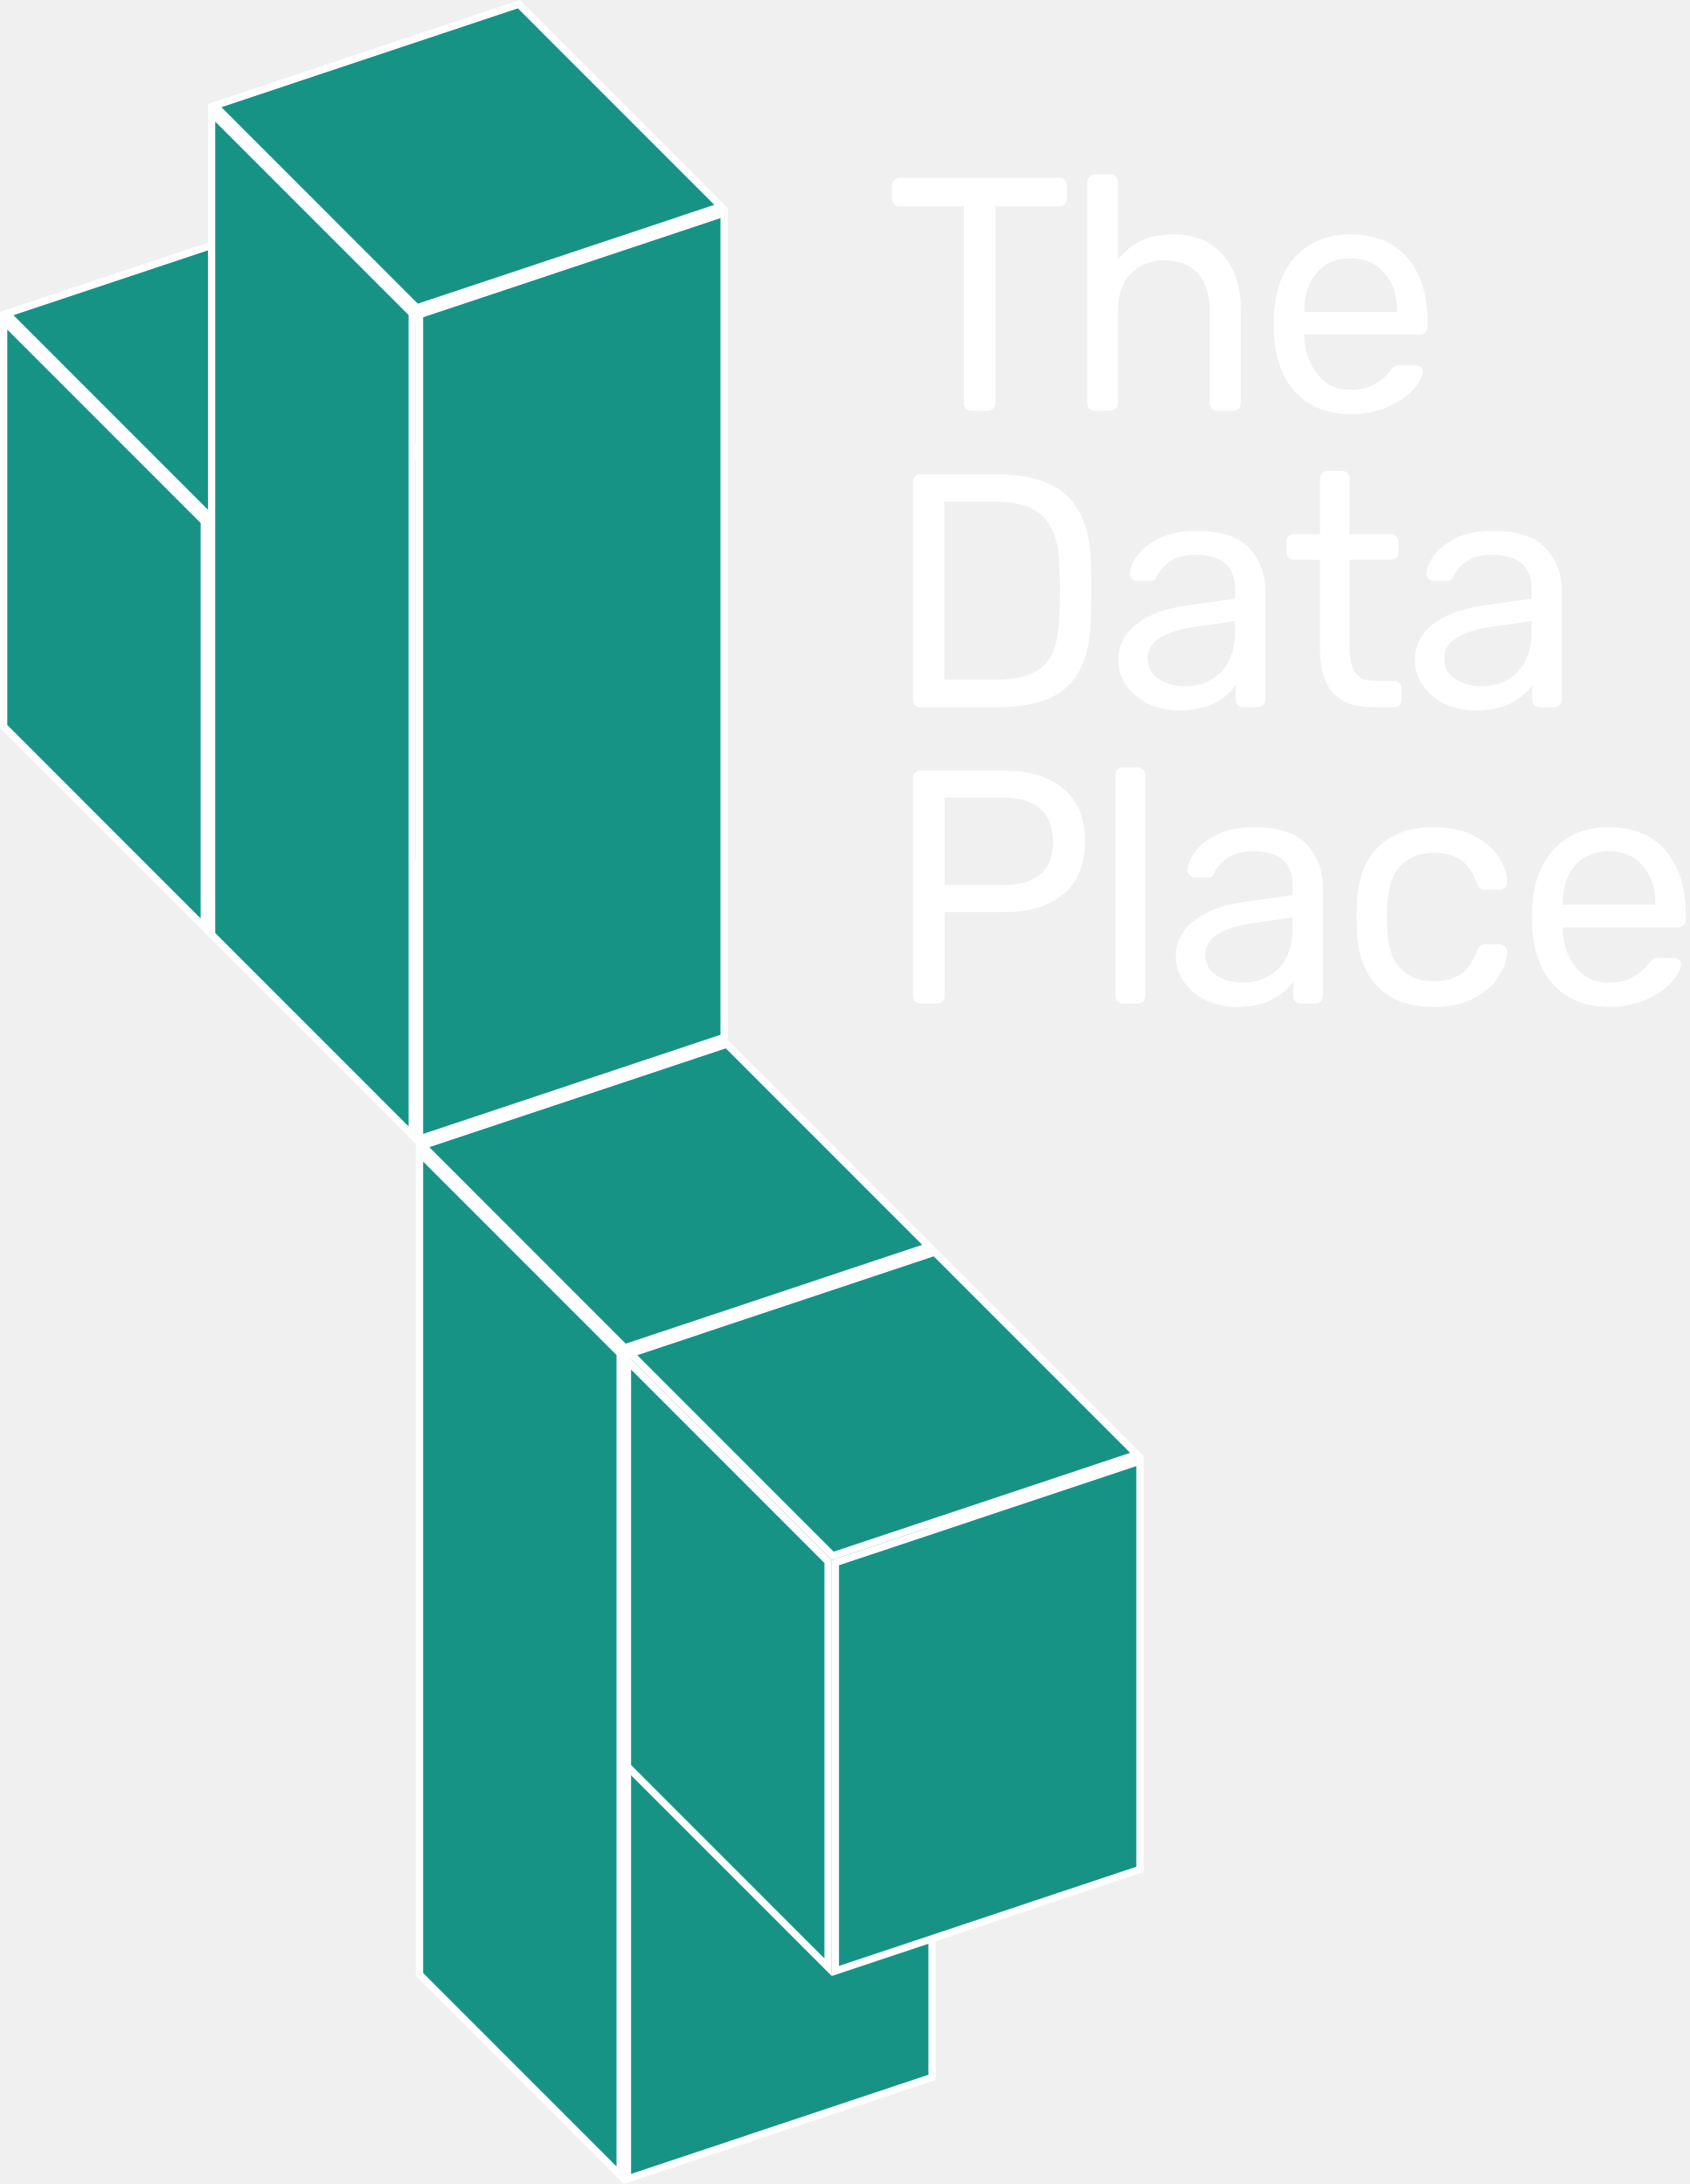
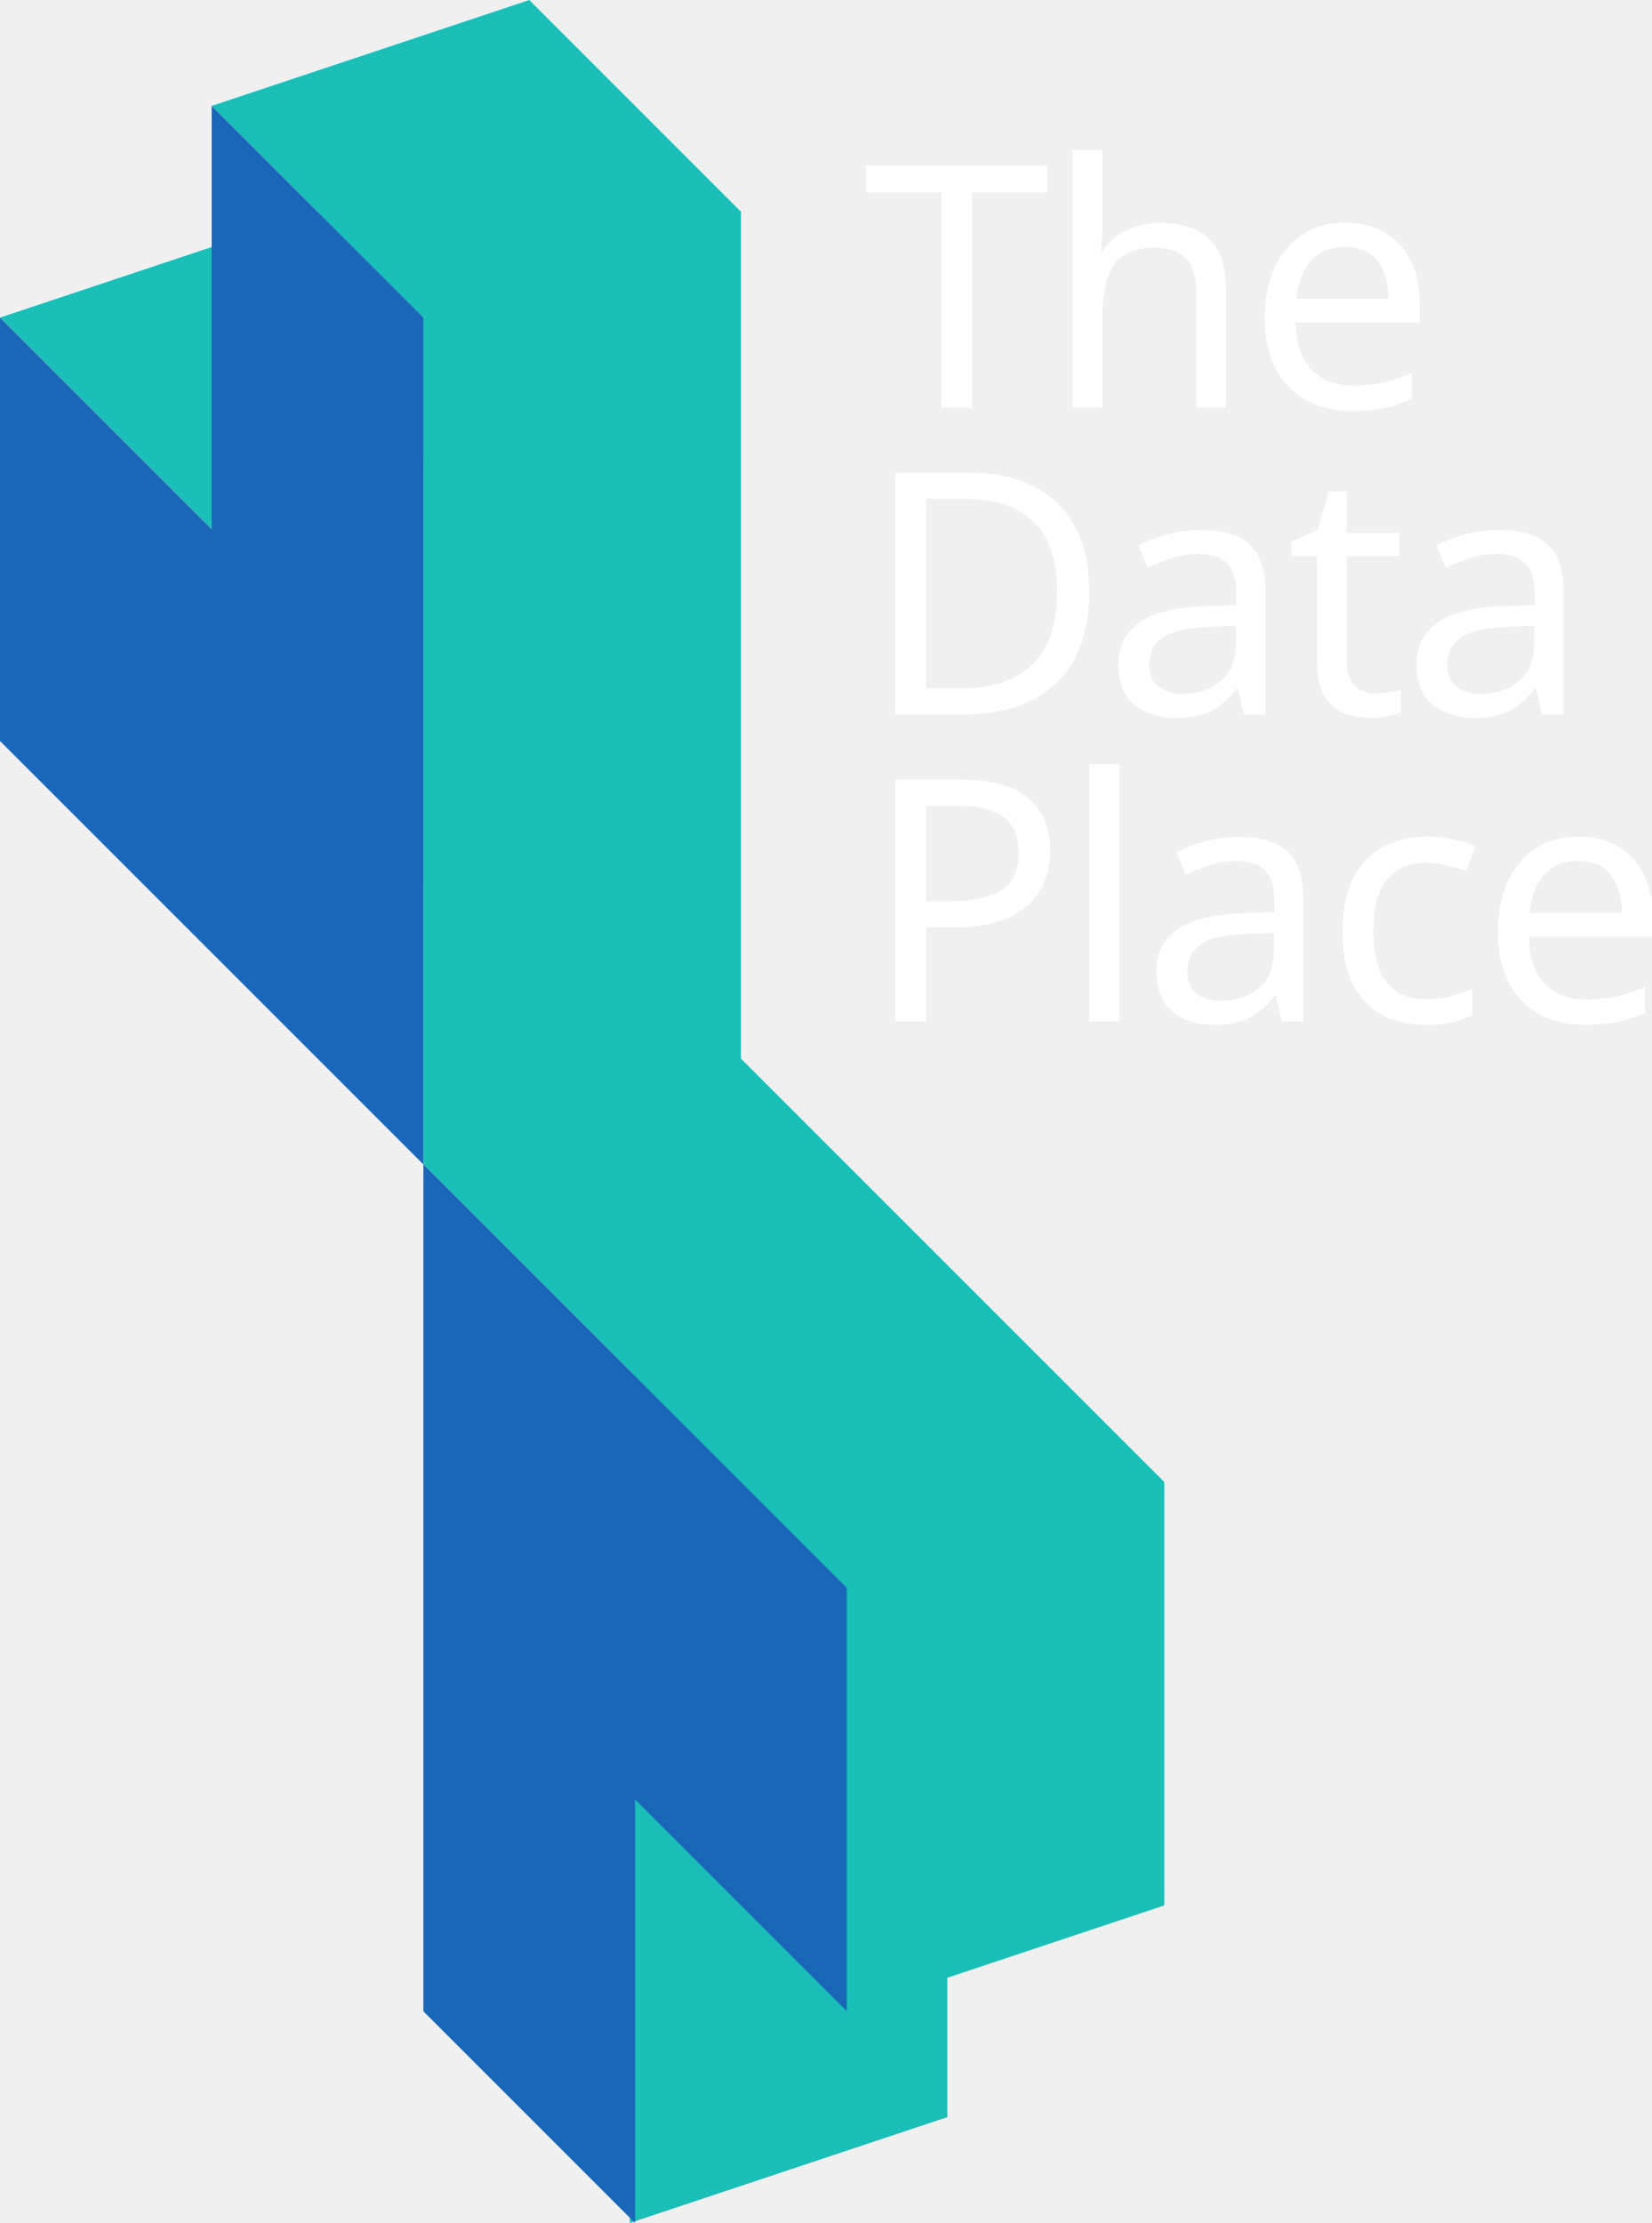
- <svg xmlns="http://www.w3.org/2000/svg" xmlns:xlink="http://www.w3.org/1999/xlink" width="116px" height="150px" viewBox="0 0 116 150" version="1.1">
-   <defs>
-     <polygon id="path-1" points="0 21.429 14.277 35.714 14.277 64.286 0 50" />
-     <mask id="mask-2" maskContentUnits="userSpaceOnUse" maskUnits="objectBoundingBox" x="0" y="0" width="14.277" height="42.857" fill="white">
-       <use xlink:href="#path-1" />
-     </mask>
-     <polygon id="path-3" points="14.277 35.714 35.692 28.571 35.692 57.143 14.277 64.286" />
-     <mask id="mask-4" maskContentUnits="userSpaceOnUse" maskUnits="objectBoundingBox" x="0" y="0" width="21.415" height="35.714" fill="white">
-       <use xlink:href="#path-3" />
-     </mask>
-     <polygon id="path-5" points="21.415 14.286 35.692 28.571 14.277 35.714 0 21.429" />
-     <mask id="mask-6" maskContentUnits="userSpaceOnUse" maskUnits="objectBoundingBox" x="0" y="0" width="35.692" height="21.429" fill="white">
-       <use xlink:href="#path-5" />
-     </mask>
-     <polygon id="path-7" points="28.554 78.571 42.831 92.857 42.831 150 28.554 135.714" />
-     <mask id="mask-8" maskContentUnits="userSpaceOnUse" maskUnits="objectBoundingBox" x="0" y="0" width="14.277" height="71.429" fill="white">
-       <use xlink:href="#path-7" />
-     </mask>
-     <polygon id="path-9" points="42.831 92.857 64.246 85.714 64.246 142.857 42.831 150" />
-     <mask id="mask-10" maskContentUnits="userSpaceOnUse" maskUnits="objectBoundingBox" x="0" y="0" width="21.415" height="64.286" fill="white">
-       <use xlink:href="#path-9" />
-     </mask>
-     <polygon id="path-11" points="49.969 71.429 64.246 85.714 42.831 92.857 28.554 78.571" />
-     <mask id="mask-12" maskContentUnits="userSpaceOnUse" maskUnits="objectBoundingBox" x="0" y="0" width="35.692" height="21.429" fill="white">
-       <use xlink:href="#path-11" />
-     </mask>
-     <polygon id="path-13" points="14.277 7.143 28.554 21.429 28.554 78.571 14.277 64.286" />
-     <mask id="mask-14" maskContentUnits="userSpaceOnUse" maskUnits="objectBoundingBox" x="0" y="0" width="14.277" height="71.429" fill="white">
-       <use xlink:href="#path-13" />
-     </mask>
-     <polygon id="path-15" points="28.554 21.429 49.969 14.286 49.969 71.429 28.554 78.571" />
-     <mask id="mask-16" maskContentUnits="userSpaceOnUse" maskUnits="objectBoundingBox" x="0" y="0" width="21.415" height="64.286" fill="white">
-       <use xlink:href="#path-15" />
-     </mask>
-     <polygon id="path-17" points="35.692 0 49.969 14.286 28.554 21.429 14.277 7.143" />
-     <mask id="mask-18" maskContentUnits="userSpaceOnUse" maskUnits="objectBoundingBox" x="0" y="0" width="35.692" height="21.429" fill="white">
-       <use xlink:href="#path-17" />
-     </mask>
-     <polygon id="path-19" points="42.831 92.857 57.108 107.143 57.108 135.714 42.831 121.429" />
-     <mask id="mask-20" maskContentUnits="userSpaceOnUse" maskUnits="objectBoundingBox" x="0" y="0" width="14.277" height="42.857" fill="white">
-       <use xlink:href="#path-19" />
-     </mask>
-     <polygon id="path-21" points="57.108 107.143 78.523 100 78.523 128.571 57.108 135.714" />
-     <mask id="mask-22" maskContentUnits="userSpaceOnUse" maskUnits="objectBoundingBox" x="0" y="0" width="21.415" height="35.714" fill="white">
-       <use xlink:href="#path-21" />
-     </mask>
-     <polygon id="path-23" points="64.246 85.714 78.523 100 57.108 107.143 42.831 92.857" />
-     <mask id="mask-24" maskContentUnits="userSpaceOnUse" maskUnits="objectBoundingBox" x="0" y="0" width="35.692" height="21.429" fill="white">
-       <use xlink:href="#path-23" />
-     </mask>
-   </defs>
+ <svg xmlns="http://www.w3.org/2000/svg" width="312px" height="420px" viewBox="0 0 312 420" version="1.1">
+   <defs />
  <g id="Page-1" stroke="none" stroke-width="1" fill="none" fill-rule="evenodd">
    <g id="Group">
-       <path d="M66.331,28.066 C66.232,27.967 66.182,27.841 66.182,27.689 L66.182,14.18 L61.773,14.18 C61.621,14.18 61.495,14.13 61.396,14.031 C61.297,13.932 61.248,13.807 61.248,13.654 L61.248,12.763 C61.248,12.595 61.297,12.462 61.396,12.363 C61.495,12.264 61.621,12.214 61.773,12.214 L72.738,12.214 C72.906,12.214 73.035,12.264 73.126,12.363 C73.218,12.462 73.263,12.595 73.263,12.763 L73.263,13.654 C73.263,13.807 73.214,13.932 73.115,14.031 C73.016,14.13 72.89,14.18 72.738,14.18 L68.352,14.18 L68.352,27.689 C68.352,27.841 68.299,27.967 68.192,28.066 C68.086,28.165 67.956,28.214 67.804,28.214 L66.707,28.214 C66.555,28.214 66.43,28.165 66.331,28.066 Z M74.809,28.066 C74.71,27.967 74.661,27.841 74.661,27.689 L74.661,12.511 C74.661,12.344 74.71,12.214 74.809,12.123 C74.908,12.031 75.034,11.986 75.186,11.986 L76.237,11.986 C76.404,11.986 76.534,12.031 76.625,12.123 C76.717,12.214 76.762,12.344 76.762,12.511 L76.762,17.837 C77.204,17.273 77.725,16.843 78.327,16.546 C78.929,16.249 79.671,16.1 80.554,16.1 C82.016,16.1 83.155,16.569 83.969,17.506 C84.784,18.443 85.191,19.681 85.191,21.22 L85.191,27.689 C85.191,27.841 85.142,27.967 85.043,28.066 C84.944,28.165 84.818,28.214 84.666,28.214 L83.592,28.214 C83.44,28.214 83.314,28.165 83.215,28.066 C83.116,27.967 83.067,27.841 83.067,27.689 L83.067,21.357 C83.067,20.26 82.8,19.407 82.267,18.797 C81.734,18.188 80.965,17.883 79.96,17.883 C78.986,17.883 78.209,18.191 77.63,18.809 C77.052,19.426 76.762,20.275 76.762,21.357 L76.762,27.689 C76.762,27.841 76.713,27.967 76.614,28.066 C76.515,28.165 76.389,28.214 76.237,28.214 L75.186,28.214 C75.034,28.214 74.908,28.165 74.809,28.066 Z M89.01,26.991 C88.081,26.024 87.571,24.702 87.479,23.026 L87.457,22.249 L87.479,21.494 C87.571,19.849 88.081,18.538 89.01,17.563 C89.939,16.588 91.18,16.1 92.733,16.1 C94.409,16.1 95.707,16.633 96.628,17.7 C97.549,18.767 98.01,20.214 98.01,22.043 L98.01,22.454 C98.01,22.607 97.961,22.732 97.862,22.831 C97.763,22.93 97.637,22.98 97.485,22.98 L89.558,22.98 L89.558,23.186 C89.604,24.176 89.908,25.022 90.472,25.723 C91.035,26.424 91.782,26.774 92.711,26.774 C93.426,26.774 94.009,26.633 94.458,26.351 C94.907,26.07 95.246,25.776 95.475,25.471 C95.612,25.289 95.718,25.178 95.794,25.14 C95.87,25.102 96,25.083 96.183,25.083 L97.188,25.083 C97.325,25.083 97.443,25.121 97.542,25.197 C97.641,25.273 97.69,25.372 97.69,25.494 C97.69,25.83 97.485,26.233 97.074,26.706 C96.662,27.178 96.08,27.586 95.326,27.929 C94.572,28.271 93.708,28.443 92.733,28.443 C91.18,28.443 89.939,27.959 89.01,26.991 Z M95.931,21.426 L95.931,21.357 C95.931,20.29 95.642,19.422 95.063,18.751 C94.485,18.081 93.708,17.746 92.733,17.746 C91.744,17.746 90.967,18.081 90.403,18.751 C89.84,19.422 89.558,20.29 89.558,21.357 L89.558,21.426 L95.931,21.426 Z M62.824,48.423 C62.733,48.324 62.687,48.198 62.687,48.046 L62.687,33.12 C62.687,32.952 62.733,32.819 62.824,32.72 C62.916,32.621 63.037,32.571 63.19,32.571 L68.352,32.571 C70.652,32.571 72.312,33.086 73.332,34.114 C74.352,35.143 74.878,36.693 74.908,38.766 C74.923,39.208 74.931,39.802 74.931,40.549 C74.931,41.295 74.923,41.897 74.908,42.354 C74.878,43.802 74.645,44.979 74.211,45.886 C73.777,46.792 73.096,47.467 72.167,47.909 C71.238,48.35 70.005,48.571 68.466,48.571 L63.19,48.571 C63.037,48.571 62.916,48.522 62.824,48.423 Z M68.352,46.674 C69.418,46.674 70.267,46.526 70.899,46.229 C71.531,45.931 71.988,45.467 72.27,44.834 C72.552,44.202 72.708,43.345 72.738,42.263 C72.769,41.349 72.784,40.777 72.784,40.549 C72.784,40.305 72.769,39.741 72.738,38.857 C72.708,37.333 72.346,36.217 71.653,35.509 C70.96,34.8 69.822,34.446 68.238,34.446 L64.834,34.446 L64.834,46.674 L68.352,46.674 Z M78.852,48.343 C78.22,48.038 77.718,47.623 77.345,47.097 C76.972,46.571 76.785,45.989 76.785,45.349 C76.785,44.343 77.196,43.52 78.019,42.88 C78.841,42.24 79.96,41.813 81.377,41.6 L84.803,41.12 L84.803,40.457 C84.803,38.888 83.897,38.103 82.085,38.103 C81.384,38.103 80.821,38.244 80.394,38.526 C79.968,38.808 79.656,39.139 79.458,39.52 C79.397,39.672 79.332,39.775 79.264,39.829 C79.195,39.882 79.1,39.909 78.978,39.909 L78.087,39.909 C77.95,39.909 77.832,39.859 77.733,39.76 C77.634,39.661 77.585,39.543 77.585,39.406 C77.585,39.055 77.748,38.648 78.076,38.183 C78.403,37.718 78.91,37.314 79.595,36.971 C80.28,36.629 81.118,36.457 82.108,36.457 C83.813,36.457 85.035,36.853 85.774,37.646 C86.512,38.438 86.882,39.429 86.882,40.617 L86.882,48.046 C86.882,48.198 86.832,48.324 86.733,48.423 C86.634,48.522 86.509,48.571 86.356,48.571 L85.351,48.571 C85.199,48.571 85.077,48.522 84.986,48.423 C84.894,48.324 84.849,48.198 84.849,48.046 L84.849,47.04 C84.514,47.543 84.026,47.962 83.387,48.297 C82.747,48.632 81.925,48.8 80.92,48.8 C80.173,48.8 79.484,48.648 78.852,48.343 Z M83.844,46.149 C84.483,45.493 84.803,44.541 84.803,43.291 L84.803,42.651 L82.13,43.04 C81.034,43.192 80.204,43.451 79.64,43.817 C79.077,44.183 78.795,44.64 78.795,45.189 C78.795,45.813 79.05,46.293 79.561,46.629 C80.071,46.964 80.676,47.131 81.377,47.131 C82.382,47.131 83.204,46.804 83.844,46.149 Z M90.632,44.571 L90.632,38.446 L88.827,38.446 C88.675,38.446 88.553,38.4 88.462,38.309 C88.37,38.217 88.325,38.095 88.325,37.943 L88.325,37.211 C88.325,37.059 88.37,36.933 88.462,36.834 C88.553,36.735 88.675,36.686 88.827,36.686 L90.632,36.686 L90.632,32.869 C90.632,32.716 90.677,32.59 90.769,32.491 C90.86,32.392 90.982,32.343 91.134,32.343 L92.139,32.343 C92.292,32.343 92.417,32.392 92.516,32.491 C92.615,32.59 92.665,32.716 92.665,32.869 L92.665,36.686 L95.497,36.686 C95.65,36.686 95.775,36.735 95.874,36.834 C95.973,36.933 96.023,37.059 96.023,37.211 L96.023,37.943 C96.023,38.095 95.973,38.217 95.874,38.309 C95.775,38.4 95.65,38.446 95.497,38.446 L92.665,38.446 L92.665,44.411 C92.665,45.189 92.79,45.775 93.042,46.171 C93.293,46.568 93.723,46.766 94.332,46.766 L95.726,46.766 C95.878,46.766 96,46.815 96.091,46.914 C96.183,47.013 96.228,47.139 96.228,47.291 L96.228,48.046 C96.228,48.198 96.183,48.324 96.091,48.423 C96,48.522 95.878,48.571 95.726,48.571 L94.172,48.571 C91.812,48.571 90.632,47.238 90.632,44.571 Z M99.213,48.343 C98.581,48.038 98.079,47.623 97.706,47.097 C97.332,46.571 97.146,45.989 97.146,45.349 C97.146,44.343 97.557,43.52 98.379,42.88 C99.202,42.24 100.321,41.813 101.737,41.6 L105.164,41.12 L105.164,40.457 C105.164,38.888 104.258,38.103 102.445,38.103 C101.745,38.103 101.182,38.244 100.755,38.526 C100.329,38.808 100.017,39.139 99.819,39.52 C99.758,39.672 99.693,39.775 99.624,39.829 C99.556,39.882 99.461,39.909 99.339,39.909 L98.448,39.909 C98.311,39.909 98.193,39.859 98.094,39.76 C97.995,39.661 97.945,39.543 97.945,39.406 C97.945,39.055 98.109,38.648 98.437,38.183 C98.764,37.718 99.27,37.314 99.956,36.971 C100.641,36.629 101.478,36.457 102.468,36.457 C104.174,36.457 105.396,36.853 106.135,37.646 C106.873,38.438 107.243,39.429 107.243,40.617 L107.243,48.046 C107.243,48.198 107.193,48.324 107.094,48.423 C106.995,48.522 106.869,48.571 106.717,48.571 L105.712,48.571 C105.56,48.571 105.438,48.522 105.347,48.423 C105.255,48.324 105.21,48.198 105.21,48.046 L105.21,47.04 C104.874,47.543 104.387,47.962 103.748,48.297 C103.108,48.632 102.286,48.8 101.28,48.8 C100.534,48.8 99.845,48.648 99.213,48.343 Z M104.204,46.149 C104.844,45.493 105.164,44.541 105.164,43.291 L105.164,42.651 L102.491,43.04 C101.395,43.192 100.565,43.451 100.001,43.817 C99.438,44.183 99.156,44.64 99.156,45.189 C99.156,45.813 99.411,46.293 99.921,46.629 C100.431,46.964 101.037,47.131 101.737,47.131 C102.742,47.131 103.565,46.804 104.204,46.149 Z M62.824,68.78 C62.733,68.681 62.687,68.555 62.687,68.403 L62.687,53.477 C62.687,53.31 62.733,53.176 62.824,53.077 C62.916,52.978 63.037,52.929 63.19,52.929 L68.969,52.929 C70.69,52.929 72.041,53.344 73.024,54.174 C74.006,55.005 74.497,56.212 74.497,57.797 C74.497,59.382 74.006,60.586 73.024,61.409 C72.041,62.231 70.69,62.643 68.969,62.643 L64.857,62.643 L64.857,68.403 C64.857,68.555 64.808,68.681 64.709,68.78 C64.61,68.879 64.484,68.929 64.332,68.929 L63.19,68.929 C63.037,68.929 62.916,68.879 62.824,68.78 Z M68.855,60.791 C71.154,60.791 72.304,59.793 72.304,57.797 C72.304,56.822 72.019,56.075 71.447,55.557 C70.876,55.039 70.012,54.78 68.855,54.78 L64.857,54.78 L64.857,60.791 L68.855,60.791 Z M76.728,68.78 C76.629,68.681 76.58,68.555 76.58,68.403 L76.58,53.226 C76.58,53.058 76.629,52.929 76.728,52.837 C76.827,52.746 76.953,52.7 77.105,52.7 L78.11,52.7 C78.262,52.7 78.388,52.75 78.487,52.849 C78.586,52.948 78.635,53.073 78.635,53.226 L78.635,68.403 C78.635,68.555 78.586,68.681 78.487,68.78 C78.388,68.879 78.262,68.929 78.11,68.929 L77.105,68.929 C76.953,68.929 76.827,68.879 76.728,68.78 Z M82.808,68.7 C82.176,68.395 81.674,67.98 81.3,67.454 C80.927,66.929 80.741,66.346 80.741,65.706 C80.741,64.7 81.152,63.877 81.974,63.237 C82.797,62.597 83.916,62.17 85.332,61.957 L88.759,61.477 L88.759,60.814 C88.759,59.245 87.853,58.46 86.04,58.46 C85.34,58.46 84.776,58.601 84.35,58.883 C83.924,59.165 83.611,59.496 83.413,59.877 C83.352,60.03 83.288,60.132 83.219,60.186 C83.151,60.239 83.056,60.266 82.934,60.266 L82.043,60.266 C81.906,60.266 81.788,60.216 81.689,60.117 C81.59,60.018 81.54,59.9 81.54,59.763 C81.54,59.412 81.704,59.005 82.031,58.54 C82.359,58.075 82.865,57.671 83.55,57.329 C84.236,56.986 85.073,56.814 86.063,56.814 C87.769,56.814 88.991,57.21 89.73,58.003 C90.468,58.795 90.837,59.786 90.837,60.974 L90.837,68.403 C90.837,68.555 90.788,68.681 90.689,68.78 C90.59,68.879 90.464,68.929 90.312,68.929 L89.307,68.929 C89.155,68.929 89.033,68.879 88.941,68.78 C88.85,68.681 88.804,68.555 88.804,68.403 L88.804,67.397 C88.469,67.9 87.982,68.319 87.342,68.654 C86.703,68.99 85.88,69.157 84.875,69.157 C84.129,69.157 83.44,69.005 82.808,68.7 Z M87.799,66.506 C88.439,65.85 88.759,64.898 88.759,63.649 L88.759,63.009 L86.086,63.397 C84.99,63.55 84.16,63.809 83.596,64.174 C83.033,64.54 82.751,64.997 82.751,65.546 C82.751,66.17 83.006,66.65 83.516,66.986 C84.026,67.321 84.632,67.489 85.332,67.489 C86.337,67.489 87.16,67.161 87.799,66.506 Z M94.61,67.774 C93.697,66.852 93.217,65.561 93.171,63.9 L93.148,62.986 L93.171,62.071 C93.217,60.41 93.697,59.119 94.61,58.197 C95.524,57.275 96.796,56.814 98.425,56.814 C99.522,56.814 100.447,57.009 101.201,57.397 C101.954,57.786 102.518,58.27 102.891,58.849 C103.264,59.428 103.466,60.007 103.496,60.586 C103.511,60.723 103.462,60.845 103.348,60.951 C103.234,61.058 103.108,61.111 102.971,61.111 L101.966,61.111 C101.813,61.111 101.699,61.077 101.623,61.009 C101.547,60.94 101.471,60.814 101.395,60.631 C101.121,59.885 100.744,59.355 100.264,59.043 C99.784,58.73 99.179,58.574 98.448,58.574 C97.489,58.574 96.727,58.871 96.164,59.466 C95.6,60.06 95.296,60.967 95.25,62.186 L95.227,62.986 L95.25,63.786 C95.296,65.005 95.6,65.911 96.164,66.506 C96.727,67.1 97.489,67.397 98.448,67.397 C99.194,67.397 99.803,67.241 100.275,66.929 C100.747,66.616 101.121,66.087 101.395,65.34 C101.471,65.157 101.547,65.031 101.623,64.963 C101.699,64.894 101.813,64.86 101.966,64.86 L102.971,64.86 C103.108,64.86 103.234,64.913 103.348,65.02 C103.462,65.127 103.511,65.249 103.496,65.386 C103.466,65.95 103.264,66.521 102.891,67.1 C102.518,67.679 101.954,68.167 101.201,68.563 C100.447,68.959 99.522,69.157 98.425,69.157 C96.796,69.157 95.524,68.696 94.61,67.774 Z M106.744,67.706 C105.815,66.738 105.305,65.416 105.213,63.74 L105.19,62.963 L105.213,62.209 C105.305,60.563 105.815,59.252 106.744,58.277 C107.673,57.302 108.914,56.814 110.467,56.814 C112.142,56.814 113.441,57.348 114.362,58.414 C115.283,59.481 115.744,60.929 115.744,62.757 L115.744,63.169 C115.744,63.321 115.694,63.447 115.595,63.546 C115.496,63.645 115.371,63.694 115.219,63.694 L107.292,63.694 L107.292,63.9 C107.338,64.89 107.642,65.736 108.206,66.437 C108.769,67.138 109.515,67.489 110.444,67.489 C111.16,67.489 111.743,67.348 112.192,67.066 C112.641,66.784 112.98,66.49 113.208,66.186 C113.345,66.003 113.452,65.892 113.528,65.854 C113.604,65.816 113.734,65.797 113.917,65.797 L114.922,65.797 C115.059,65.797 115.177,65.835 115.276,65.911 C115.375,65.988 115.424,66.087 115.424,66.209 C115.424,66.544 115.219,66.948 114.807,67.42 C114.396,67.892 113.814,68.3 113.06,68.643 C112.306,68.986 111.442,69.157 110.467,69.157 C108.914,69.157 107.673,68.673 106.744,67.706 Z M113.665,62.14 L113.665,62.071 C113.665,61.005 113.376,60.136 112.797,59.466 C112.219,58.795 111.442,58.46 110.467,58.46 C109.477,58.46 108.701,58.795 108.137,59.466 C107.574,60.136 107.292,61.005 107.292,62.071 L107.292,62.14 L113.665,62.14 Z" id="The-Data-Place" fill="#FFFFFF" />
-       <use id="Rectangle-7" stroke="#FFFFFF" mask="url(#mask-2)" fill="#169385" xlink:href="#path-1" />
-       <use id="Rectangle-7" stroke="#FFFFFF" mask="url(#mask-4)" fill="#169385" xlink:href="#path-3" />
-       <use id="Rectangle-8" stroke="#FFFFFF" mask="url(#mask-6)" fill="#169385" xlink:href="#path-5" />
-       <use id="Rectangle-7" stroke="#FFFFFF" mask="url(#mask-8)" fill="#169385" xlink:href="#path-7" />
-       <use id="Rectangle-7" stroke="#FFFFFF" mask="url(#mask-10)" fill="#169385" xlink:href="#path-9" />
-       <use id="Rectangle-8" stroke="#FFFFFF" mask="url(#mask-12)" fill="#169385" xlink:href="#path-11" />
-       <use id="Rectangle-7" stroke="#FFFFFF" mask="url(#mask-14)" fill="#169385" xlink:href="#path-13" />
-       <use id="Rectangle-7" stroke="#FFFFFF" mask="url(#mask-16)" fill="#169385" xlink:href="#path-15" />
-       <use id="Rectangle-8" stroke="#FFFFFF" mask="url(#mask-18)" fill="#169385" xlink:href="#path-17" />
-       <use id="Rectangle-7" stroke="#FFFFFF" mask="url(#mask-20)" fill="#169385" xlink:href="#path-19" />
-       <use id="Rectangle-7" stroke="#FFFFFF" mask="url(#mask-22)" fill="#169385" xlink:href="#path-21" />
-       <use id="Rectangle-8" stroke="#FFFFFF" mask="url(#mask-24)" fill="#169385" xlink:href="#path-23" />
+       <polygon id="Rectangle-7" fill="#50E3C2" points="40 100 100 80 100 160 40 180" />
+       <polygon id="Rectangle-8" fill="#1AC0B8" points="60 40 100 80 40 100 0 60" />
+       <polygon id="Rectangle-7" fill="#1AC0B8" points="119 260 179 240 179 400 119 420" />
+       <path d="M140,200 L180,240 L120,260 L80,220 L140,200 Z M80,60 L140,40 L140,200 L80,220 L80,60 Z M100,0 L140,40 L80,60 L40,20 L100,0 Z M160,300 L220,280 L220,360 L160,380 L160,300 Z M180,240 L220,280 L160,300 L120,260 L180,240 Z" id="Combined-Shape" fill="#1AC0B8" />
+       <path d="M0,60 L40,100 L40,180 L0,140 L0,60 Z M80,220 L120,260 L120,420 L80,380 L80,220 Z M40,20 L80,60 L80,220 L40,180 L40,20 Z M120,260 L160,300 L160,380 L120,340 L120,260 Z" id="Combined-Shape" fill="#1A66B8" />
+       <text id="The-Data-Place" font-family="Rubik-Light, Rubik" font-size="64" font-weight="300" line-spacing="58" letter-spacing="-1.333" fill="#FFFFFF">
+         <tspan x="163" y="77">The</tspan>
+         <tspan x="163" y="135">Data</tspan>
+         <tspan x="163" y="193">Place</tspan>
+       </text>
    </g>
  </g>
</svg>
